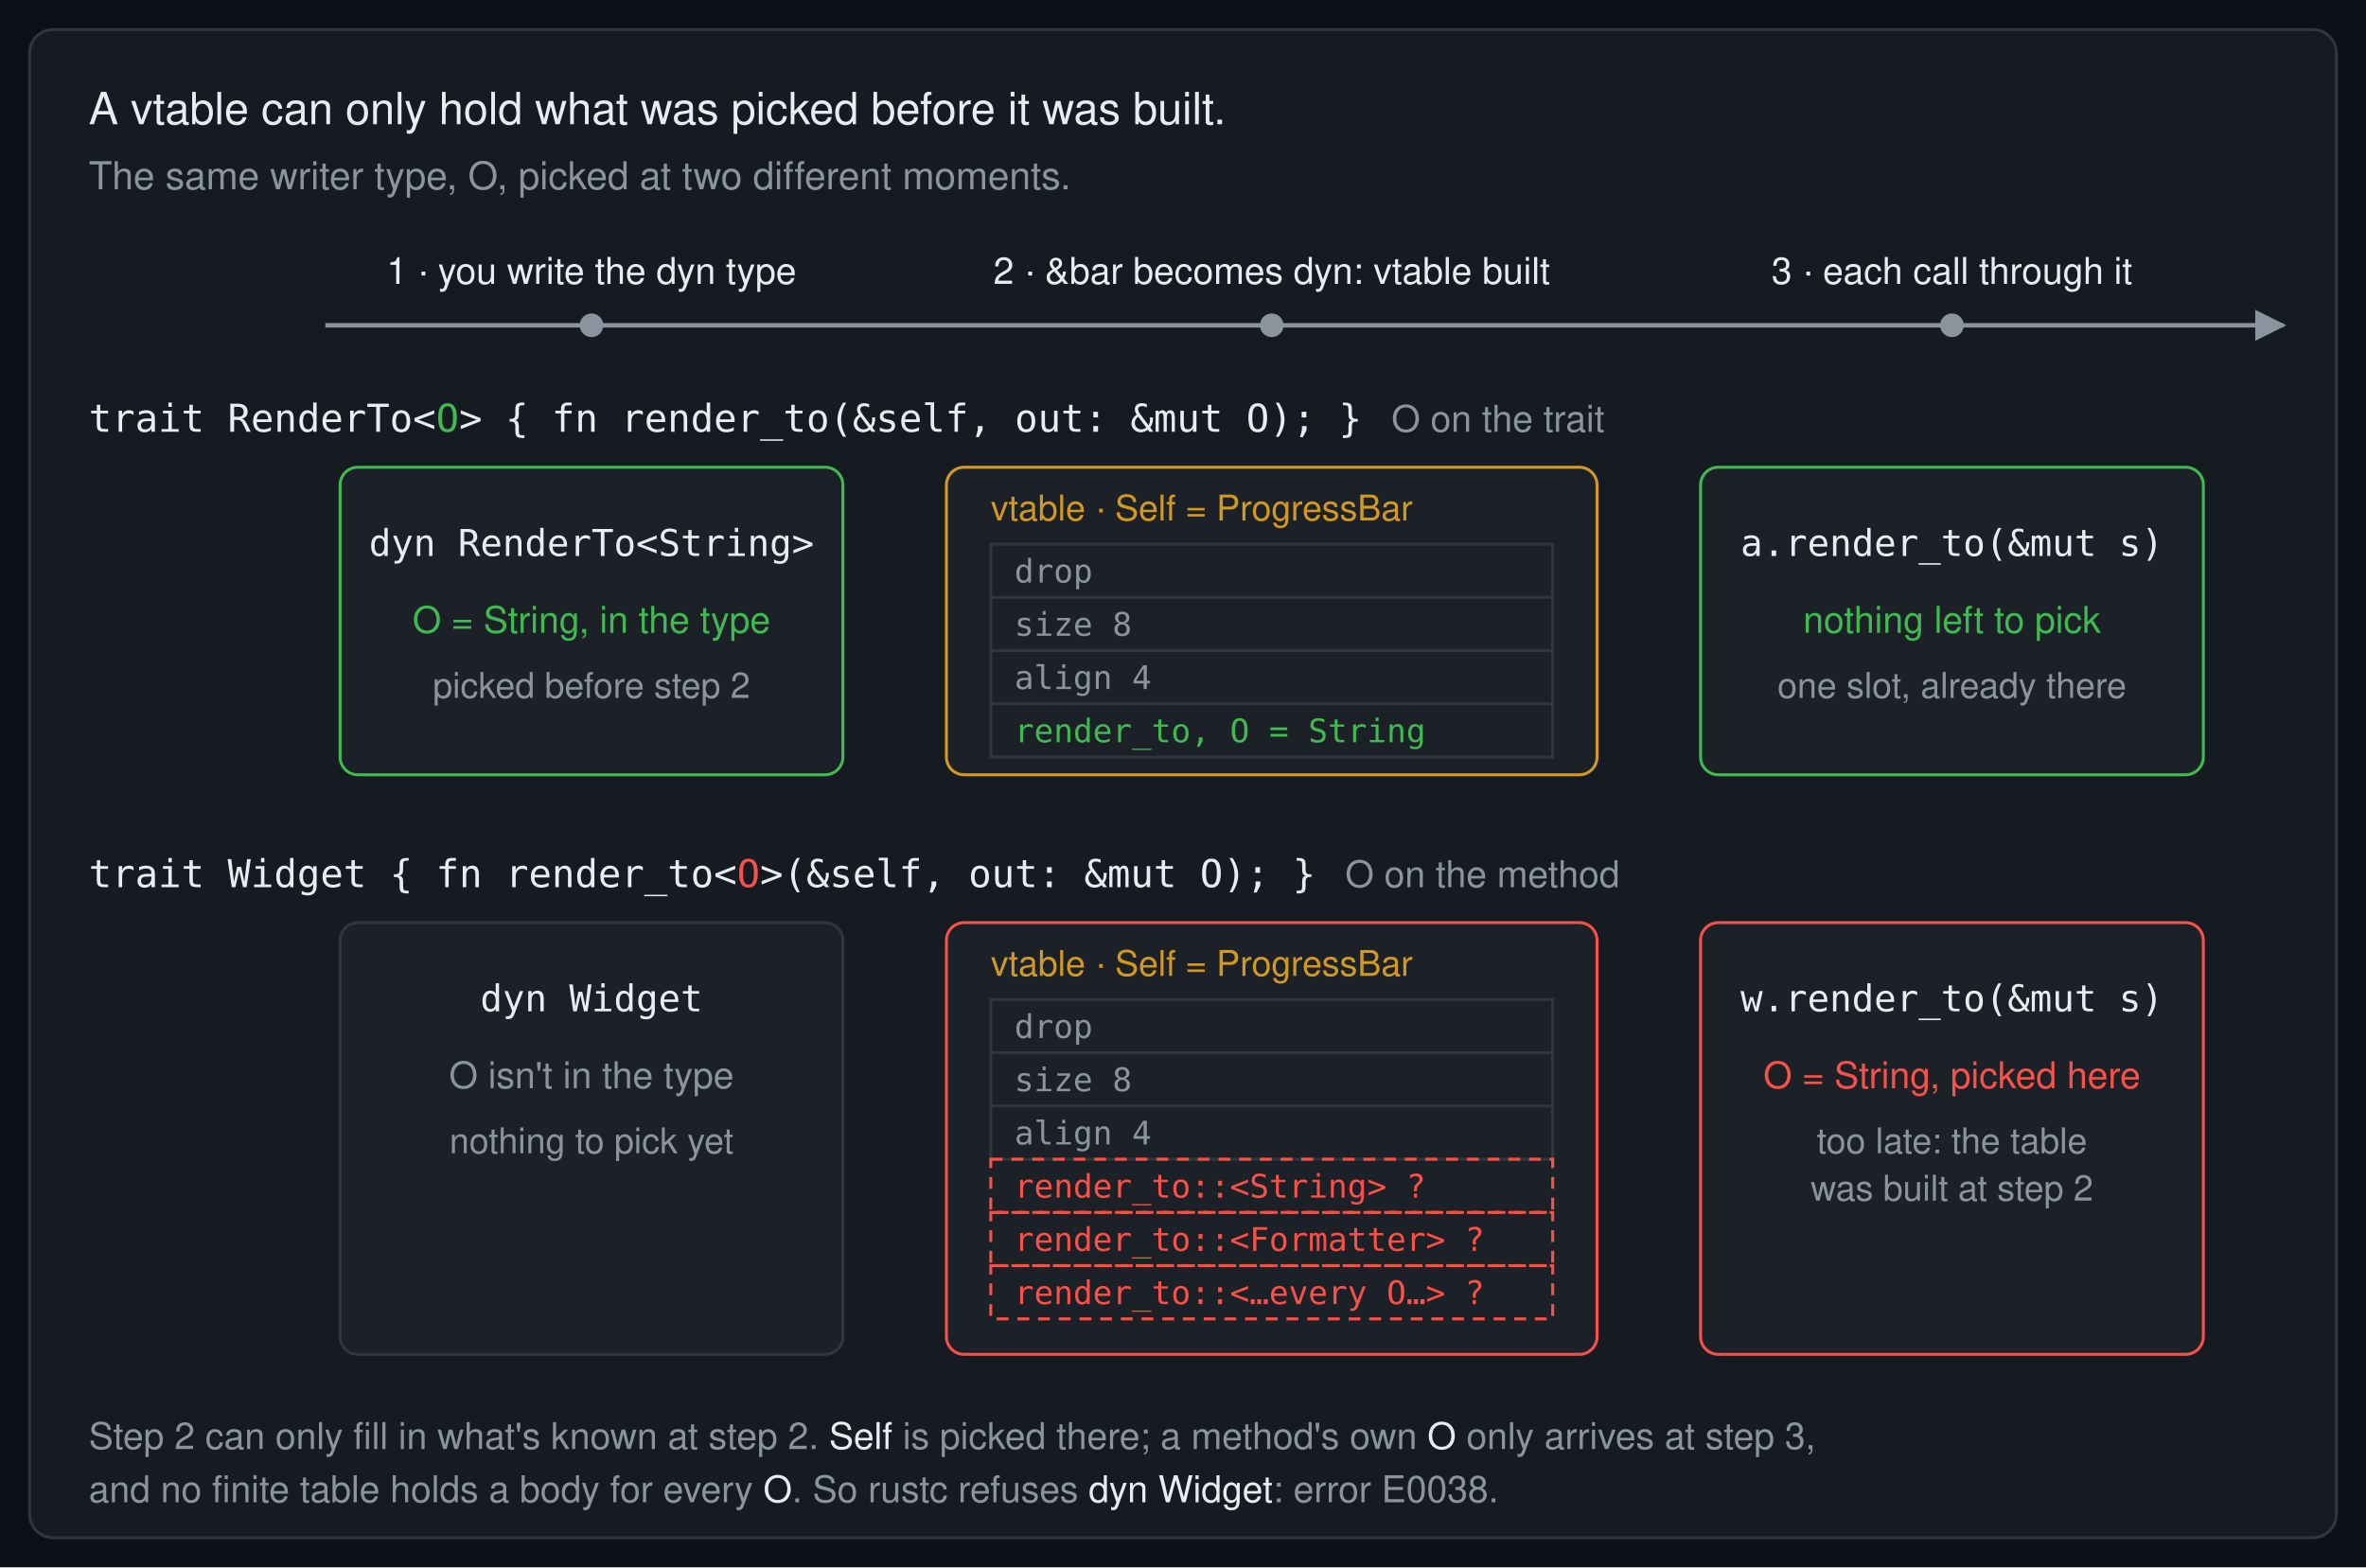
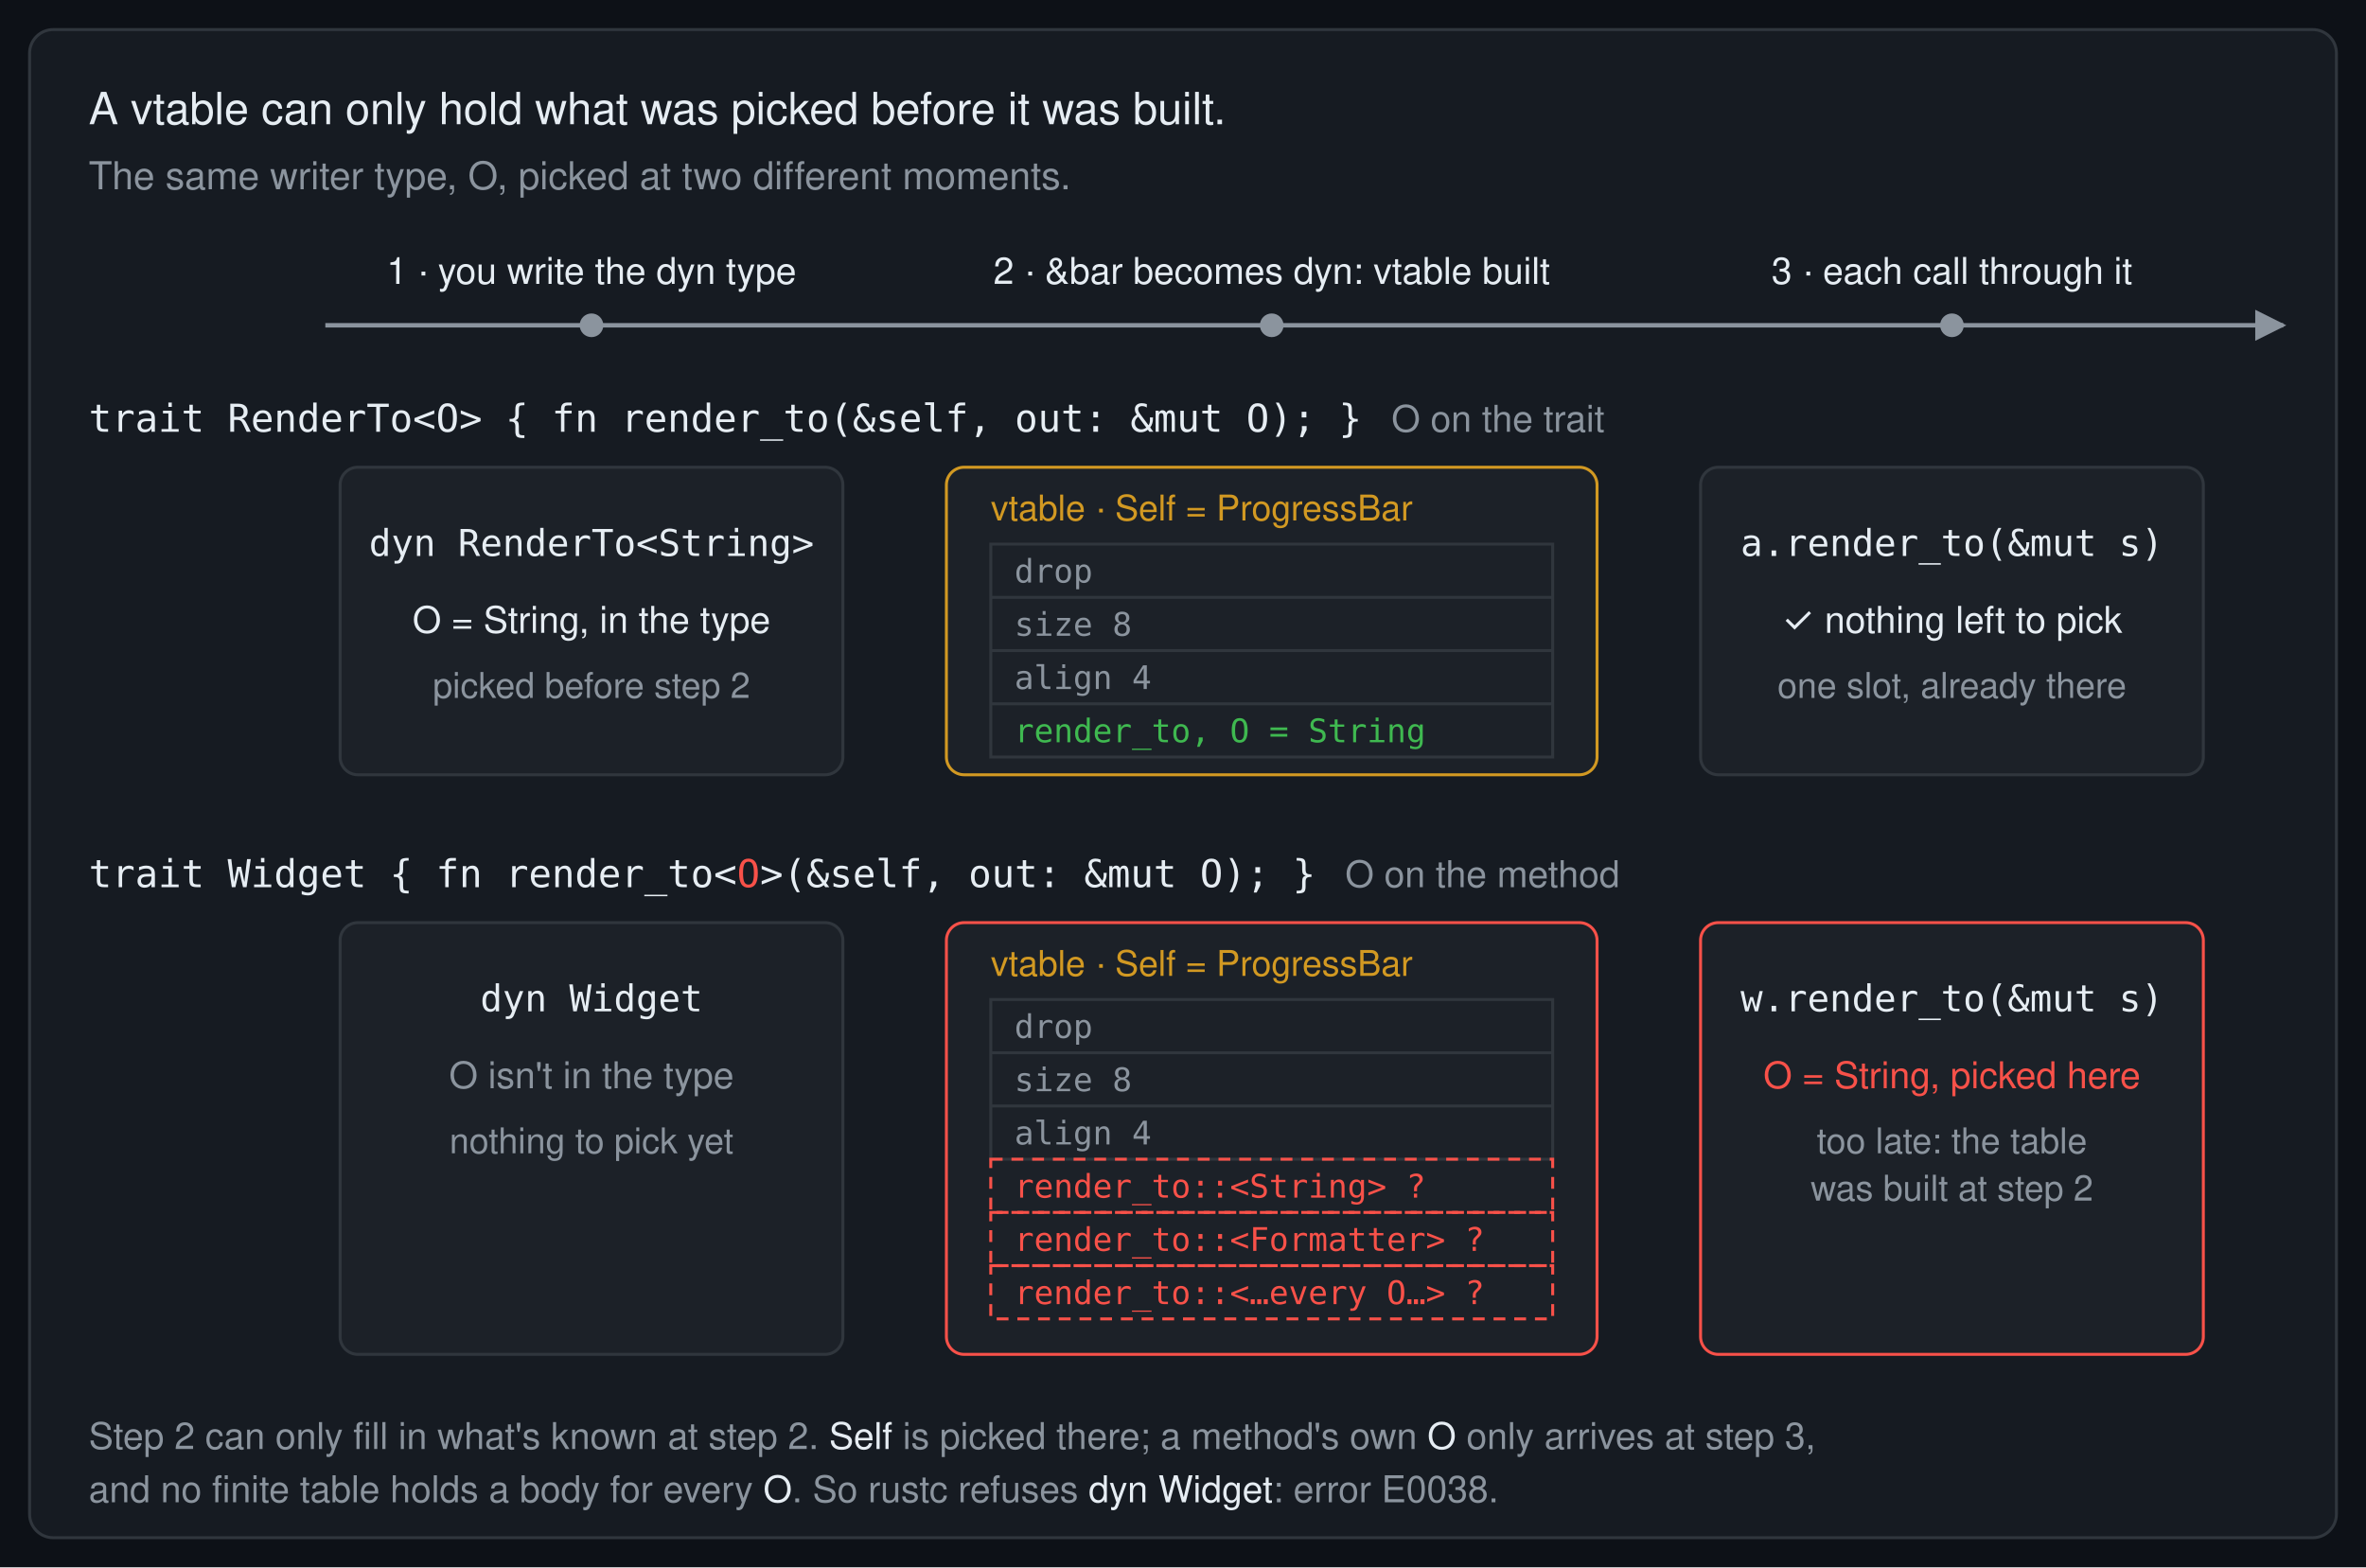
<svg xmlns="http://www.w3.org/2000/svg" viewBox="0 0 800 530" width="800" height="530" role="img" aria-labelledby="fig3-title fig3-desc">
  <defs>
    <style>
      text { font-family: 'JetBrains Mono', 'Fira Code', 'SF Mono', 'Cascadia Code', Menlo, Consolas, 'DejaVu Sans Mono', monospace; }
      .sans, .sans text { font-family: -apple-system, BlinkMacSystemFont, 'Segoe UI', Helvetica, Arial, sans-serif; }
    </style>
    <marker id="f3arrow" viewBox="0 0 10 10" refX="9" refY="5" markerWidth="7" markerHeight="7" orient="auto-start-reverse">
      <path d="M0,0 L10,5 L0,10 z" fill="#8b949e" />
    </marker>
  </defs>
  <rect width="800" height="530" fill="#0d1117" />
  <rect x="10" y="10" width="780" height="510" rx="8" fill="#161b22" stroke="#30363d" />
  <text class="sans" x="30" y="42" font-size="15" fill="#e6edf3">A vtable can only hold what was picked before it was built.</text>
  <text class="sans" x="30" y="64" font-size="13" fill="#8b949e">The same writer type, O, picked at two different moments.</text>
  <g class="sans" font-size="12.5" fill="#e6edf3" text-anchor="middle">
    <text x="200" y="96">1 · you write the dyn type</text>
    <text x="430" y="96">2 · &amp;bar becomes dyn: vtable built</text>
    <text x="660" y="96">3 · each call through it</text>
  </g>
  <line x1="110" y1="110" x2="772" y2="110" stroke="#8b949e" stroke-width="1.5" marker-end="url(#f3arrow)" />
  <g fill="#8b949e">
    <circle cx="200" cy="110" r="4" />
    <circle cx="430" cy="110" r="4" />
    <circle cx="660" cy="110" r="4" />
  </g>
-   <text x="30" y="146" font-size="13" fill="#e6edf3">trait RenderTo&lt;<tspan fill="#3fb950">O</tspan>&gt; { fn render_to(&amp;self, out: &amp;mut O); }<tspan class="sans" dx="10" font-size="12.5" fill="#8b949e">O on the trait</tspan>
+   <text x="30" y="146" font-size="13" fill="#e6edf3">trait RenderTo&lt;O&gt; { fn render_to(&amp;self, out: &amp;mut O); }<tspan class="sans" dx="10" font-size="12.5" fill="#8b949e">O on the trait</tspan>
  </text>
-   <rect x="115" y="158" width="170" height="104" rx="6" fill="#1c2128" stroke="#3fb950" />
+   <rect x="115" y="158" width="170" height="104" rx="6" fill="#1c2128" stroke="#30363d" />
  <text x="200" y="188" font-size="12.5" fill="#e6edf3" text-anchor="middle">dyn RenderTo&lt;String&gt;</text>
-   <text class="sans" x="200" y="214" font-size="12.5" fill="#3fb950" text-anchor="middle">O = String, in the type</text>
+   <text class="sans" x="200" y="214" font-size="12.5" fill="#e6edf3" text-anchor="middle">O = String, in the type</text>
  <text class="sans" x="200" y="236" font-size="12" fill="#8b949e" text-anchor="middle">picked before step 2</text>
  <rect x="320" y="158" width="220" height="104" rx="6" fill="#1c2128" stroke="#d29922" />
  <text class="sans" x="335" y="176" font-size="12" fill="#d29922">vtable · Self = ProgressBar</text>
  <g stroke="#30363d" fill="none">
    <rect x="335" y="184" width="190" height="72" />
    <line x1="335" y1="202" x2="525" y2="202" />
    <line x1="335" y1="220" x2="525" y2="220" />
    <line x1="335" y1="238" x2="525" y2="238" />
  </g>
  <g font-size="11" fill="#8b949e">
    <text x="343" y="197">drop</text>
    <text x="343" y="215">size 8</text>
    <text x="343" y="233">align 4</text>
  </g>
  <text x="343" y="251" font-size="11" fill="#3fb950">render_to, O = String</text>
-   <rect x="575" y="158" width="170" height="104" rx="6" fill="#1c2128" stroke="#3fb950" />
+   <rect x="575" y="158" width="170" height="104" rx="6" fill="#1c2128" stroke="#30363d" />
  <text x="660" y="188" font-size="12.5" fill="#e6edf3" text-anchor="middle">a.render_to(&amp;mut s)</text>
-   <text class="sans" x="660" y="214" font-size="12.5" fill="#3fb950" text-anchor="middle">nothing left to pick</text>
+   <text class="sans" x="660" y="214" font-size="12.5" fill="#e6edf3" text-anchor="middle">✓ nothing left to pick</text>
  <text class="sans" x="660" y="236" font-size="12" fill="#8b949e" text-anchor="middle">one slot, already there</text>
  <text x="30" y="300" font-size="13" fill="#e6edf3">trait Widget { fn render_to&lt;<tspan fill="#f85149">O</tspan>&gt;(&amp;self, out: &amp;mut O); }<tspan class="sans" dx="10" font-size="12.5" fill="#8b949e">O on the method</tspan>
  </text>
  <rect x="115" y="312" width="170" height="146" rx="6" fill="#1c2128" stroke="#30363d" />
  <text x="200" y="342" font-size="12.5" fill="#e6edf3" text-anchor="middle">dyn Widget</text>
  <text class="sans" x="200" y="368" font-size="12.5" fill="#8b949e" text-anchor="middle">O isn't in the type</text>
  <text class="sans" x="200" y="390" font-size="12" fill="#8b949e" text-anchor="middle">nothing to pick yet</text>
  <rect x="320" y="312" width="220" height="146" rx="6" fill="#1c2128" stroke="#f85149" />
  <text class="sans" x="335" y="330" font-size="12" fill="#d29922">vtable · Self = ProgressBar</text>
  <g stroke="#30363d" fill="none">
    <rect x="335" y="338" width="190" height="54" />
    <line x1="335" y1="356" x2="525" y2="356" />
    <line x1="335" y1="374" x2="525" y2="374" />
  </g>
  <g font-size="11" fill="#8b949e">
    <text x="343" y="351">drop</text>
    <text x="343" y="369">size 8</text>
    <text x="343" y="387">align 4</text>
  </g>
  <g stroke="#f85149" stroke-dasharray="4 3" fill="none">
    <rect x="335" y="392" width="190" height="18" />
    <rect x="335" y="410" width="190" height="18" />
    <rect x="335" y="428" width="190" height="18" />
  </g>
  <g font-size="11" fill="#f85149">
    <text x="343" y="405">render_to::&lt;String&gt; ?</text>
    <text x="343" y="423">render_to::&lt;Formatter&gt; ?</text>
    <text x="343" y="441">render_to::&lt;…every O…&gt; ?</text>
  </g>
  <rect x="575" y="312" width="170" height="146" rx="6" fill="#1c2128" stroke="#f85149" />
  <text x="660" y="342" font-size="12.5" fill="#e6edf3" text-anchor="middle">w.render_to(&amp;mut s)</text>
  <text class="sans" x="660" y="368" font-size="12.5" fill="#f85149" text-anchor="middle">O = String, picked here</text>
  <text class="sans" x="660" y="390" font-size="12" fill="#8b949e" text-anchor="middle">too late: the table</text>
  <text class="sans" x="660" y="406" font-size="12" fill="#8b949e" text-anchor="middle">was built at step 2</text>
  <text class="sans" x="30" y="490" font-size="12.5" fill="#8b949e">Step 2 can only fill in what's known at step 2. <tspan fill="#e6edf3">Self</tspan> is picked there; a method's own <tspan fill="#e6edf3">O</tspan> only arrives at step 3,</text>
  <text class="sans" x="30" y="508" font-size="12.5" fill="#8b949e">and no finite table holds a body for every <tspan fill="#e6edf3">O</tspan>. So rustc refuses <tspan fill="#e6edf3">dyn Widget</tspan>: error E0038.</text>
</svg>
